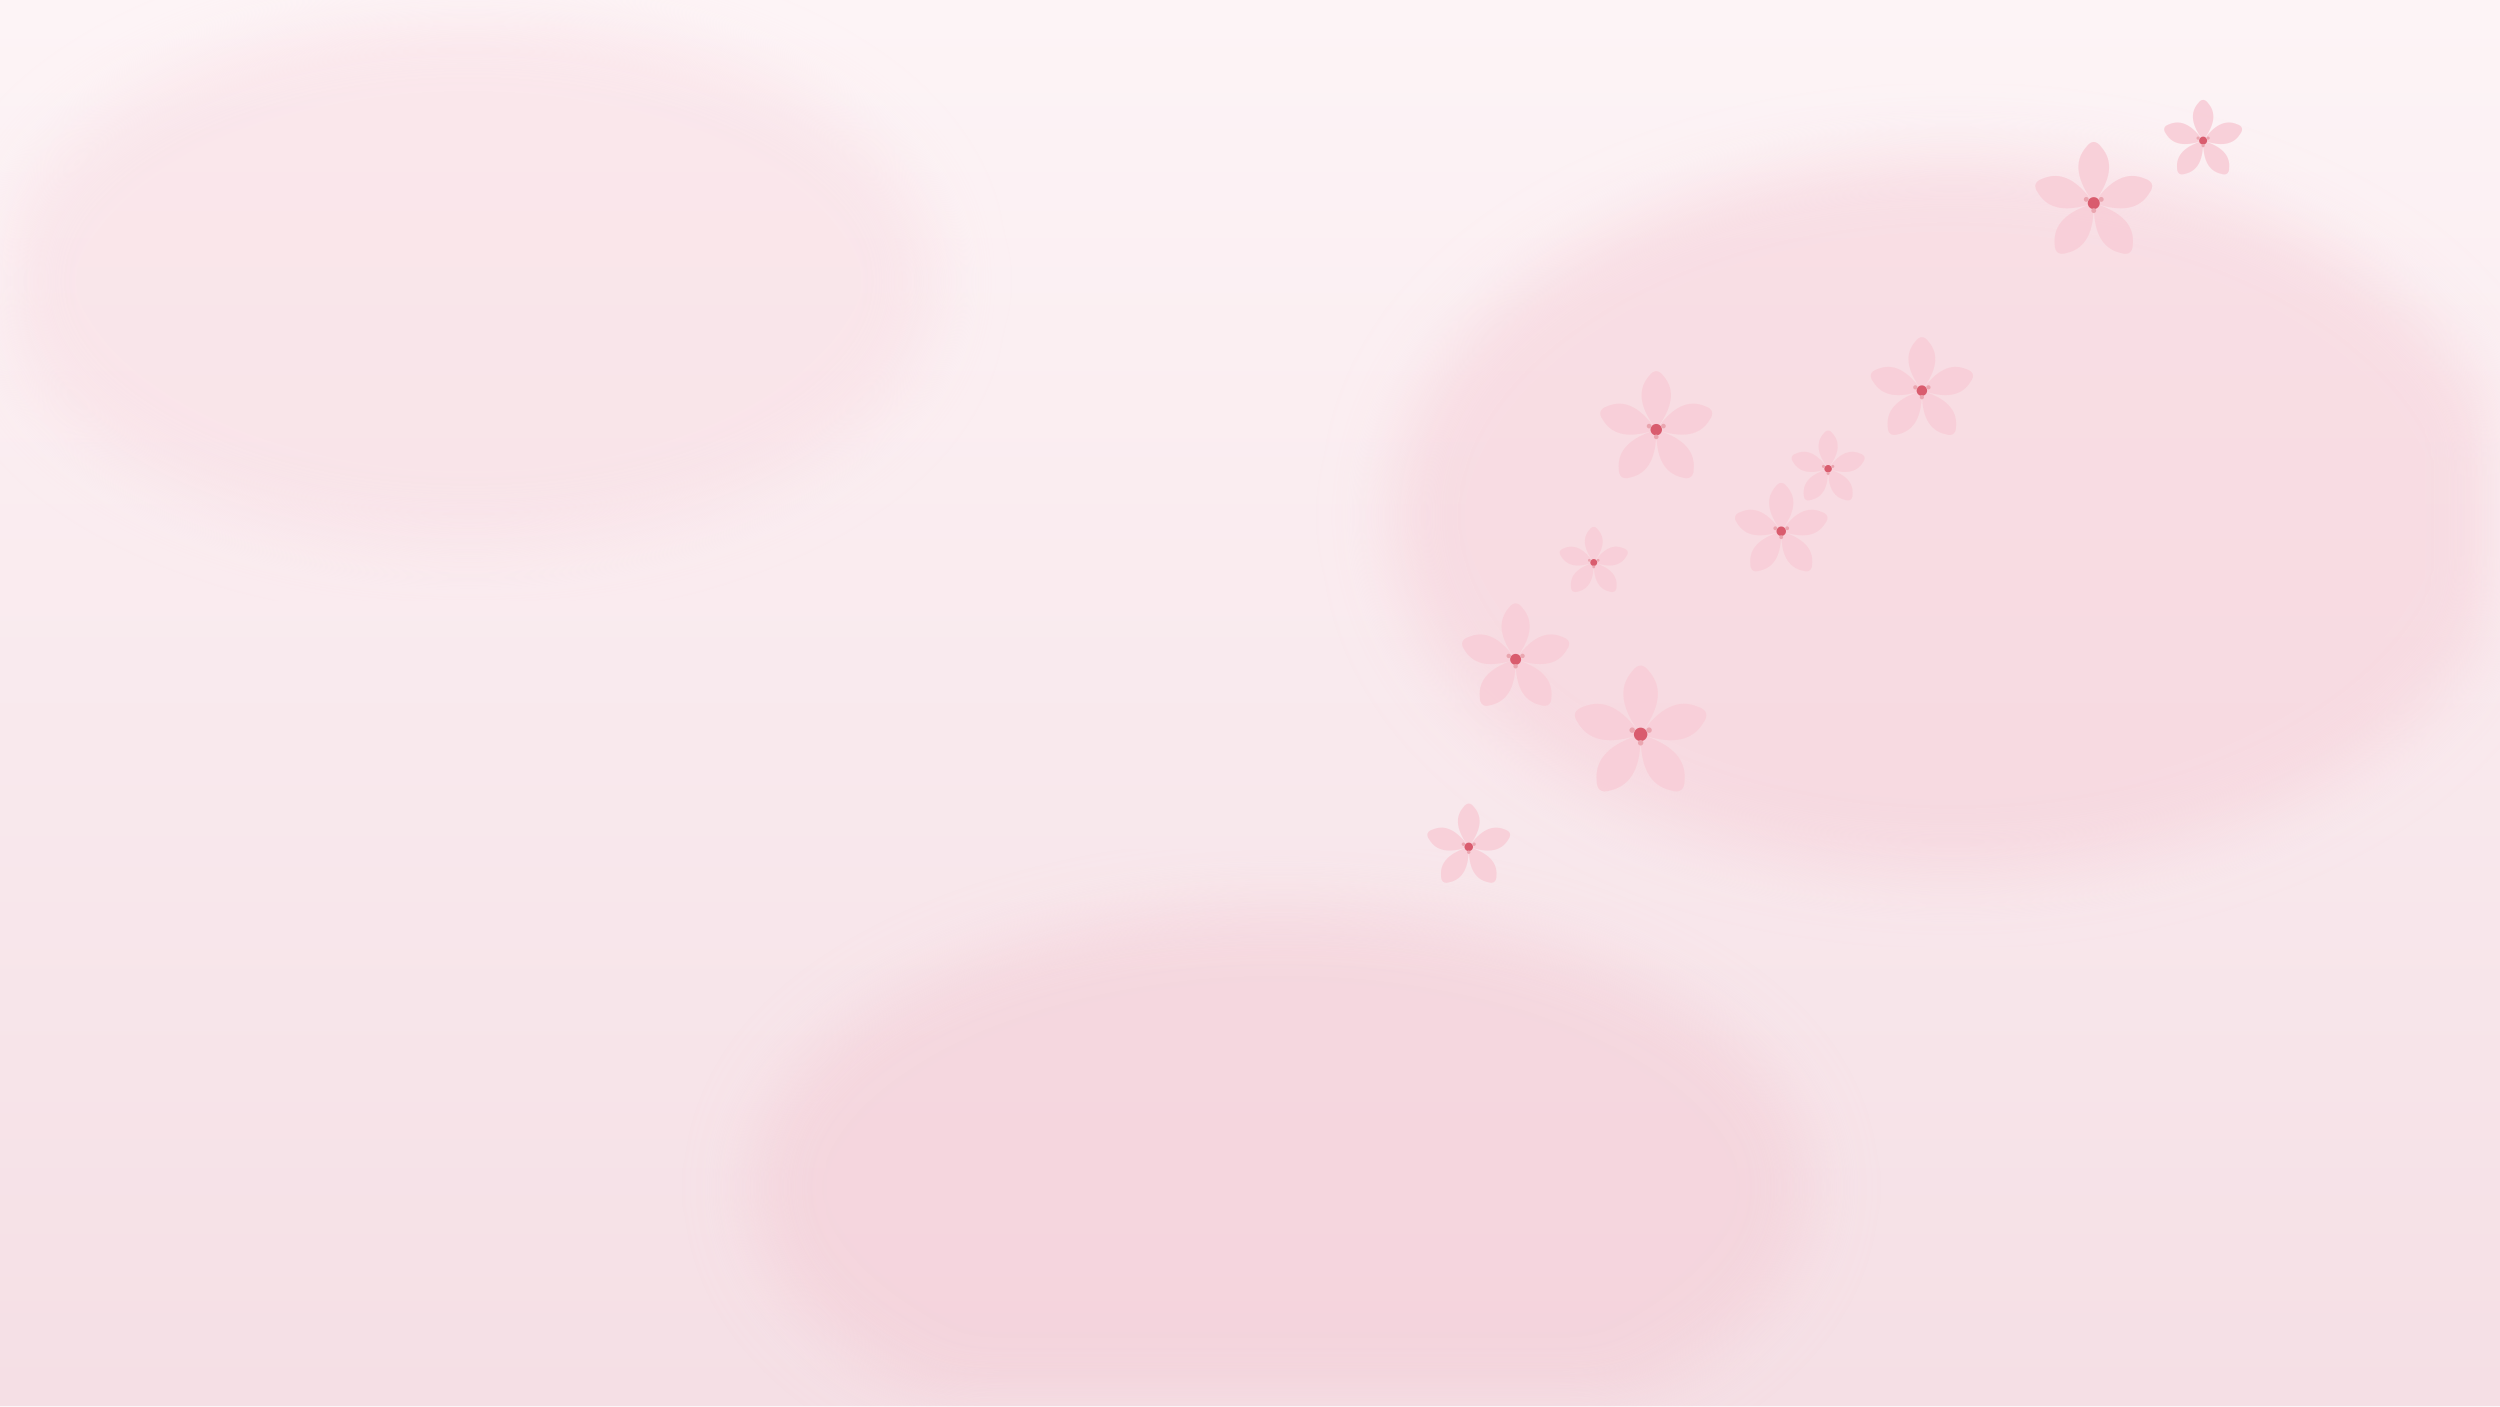
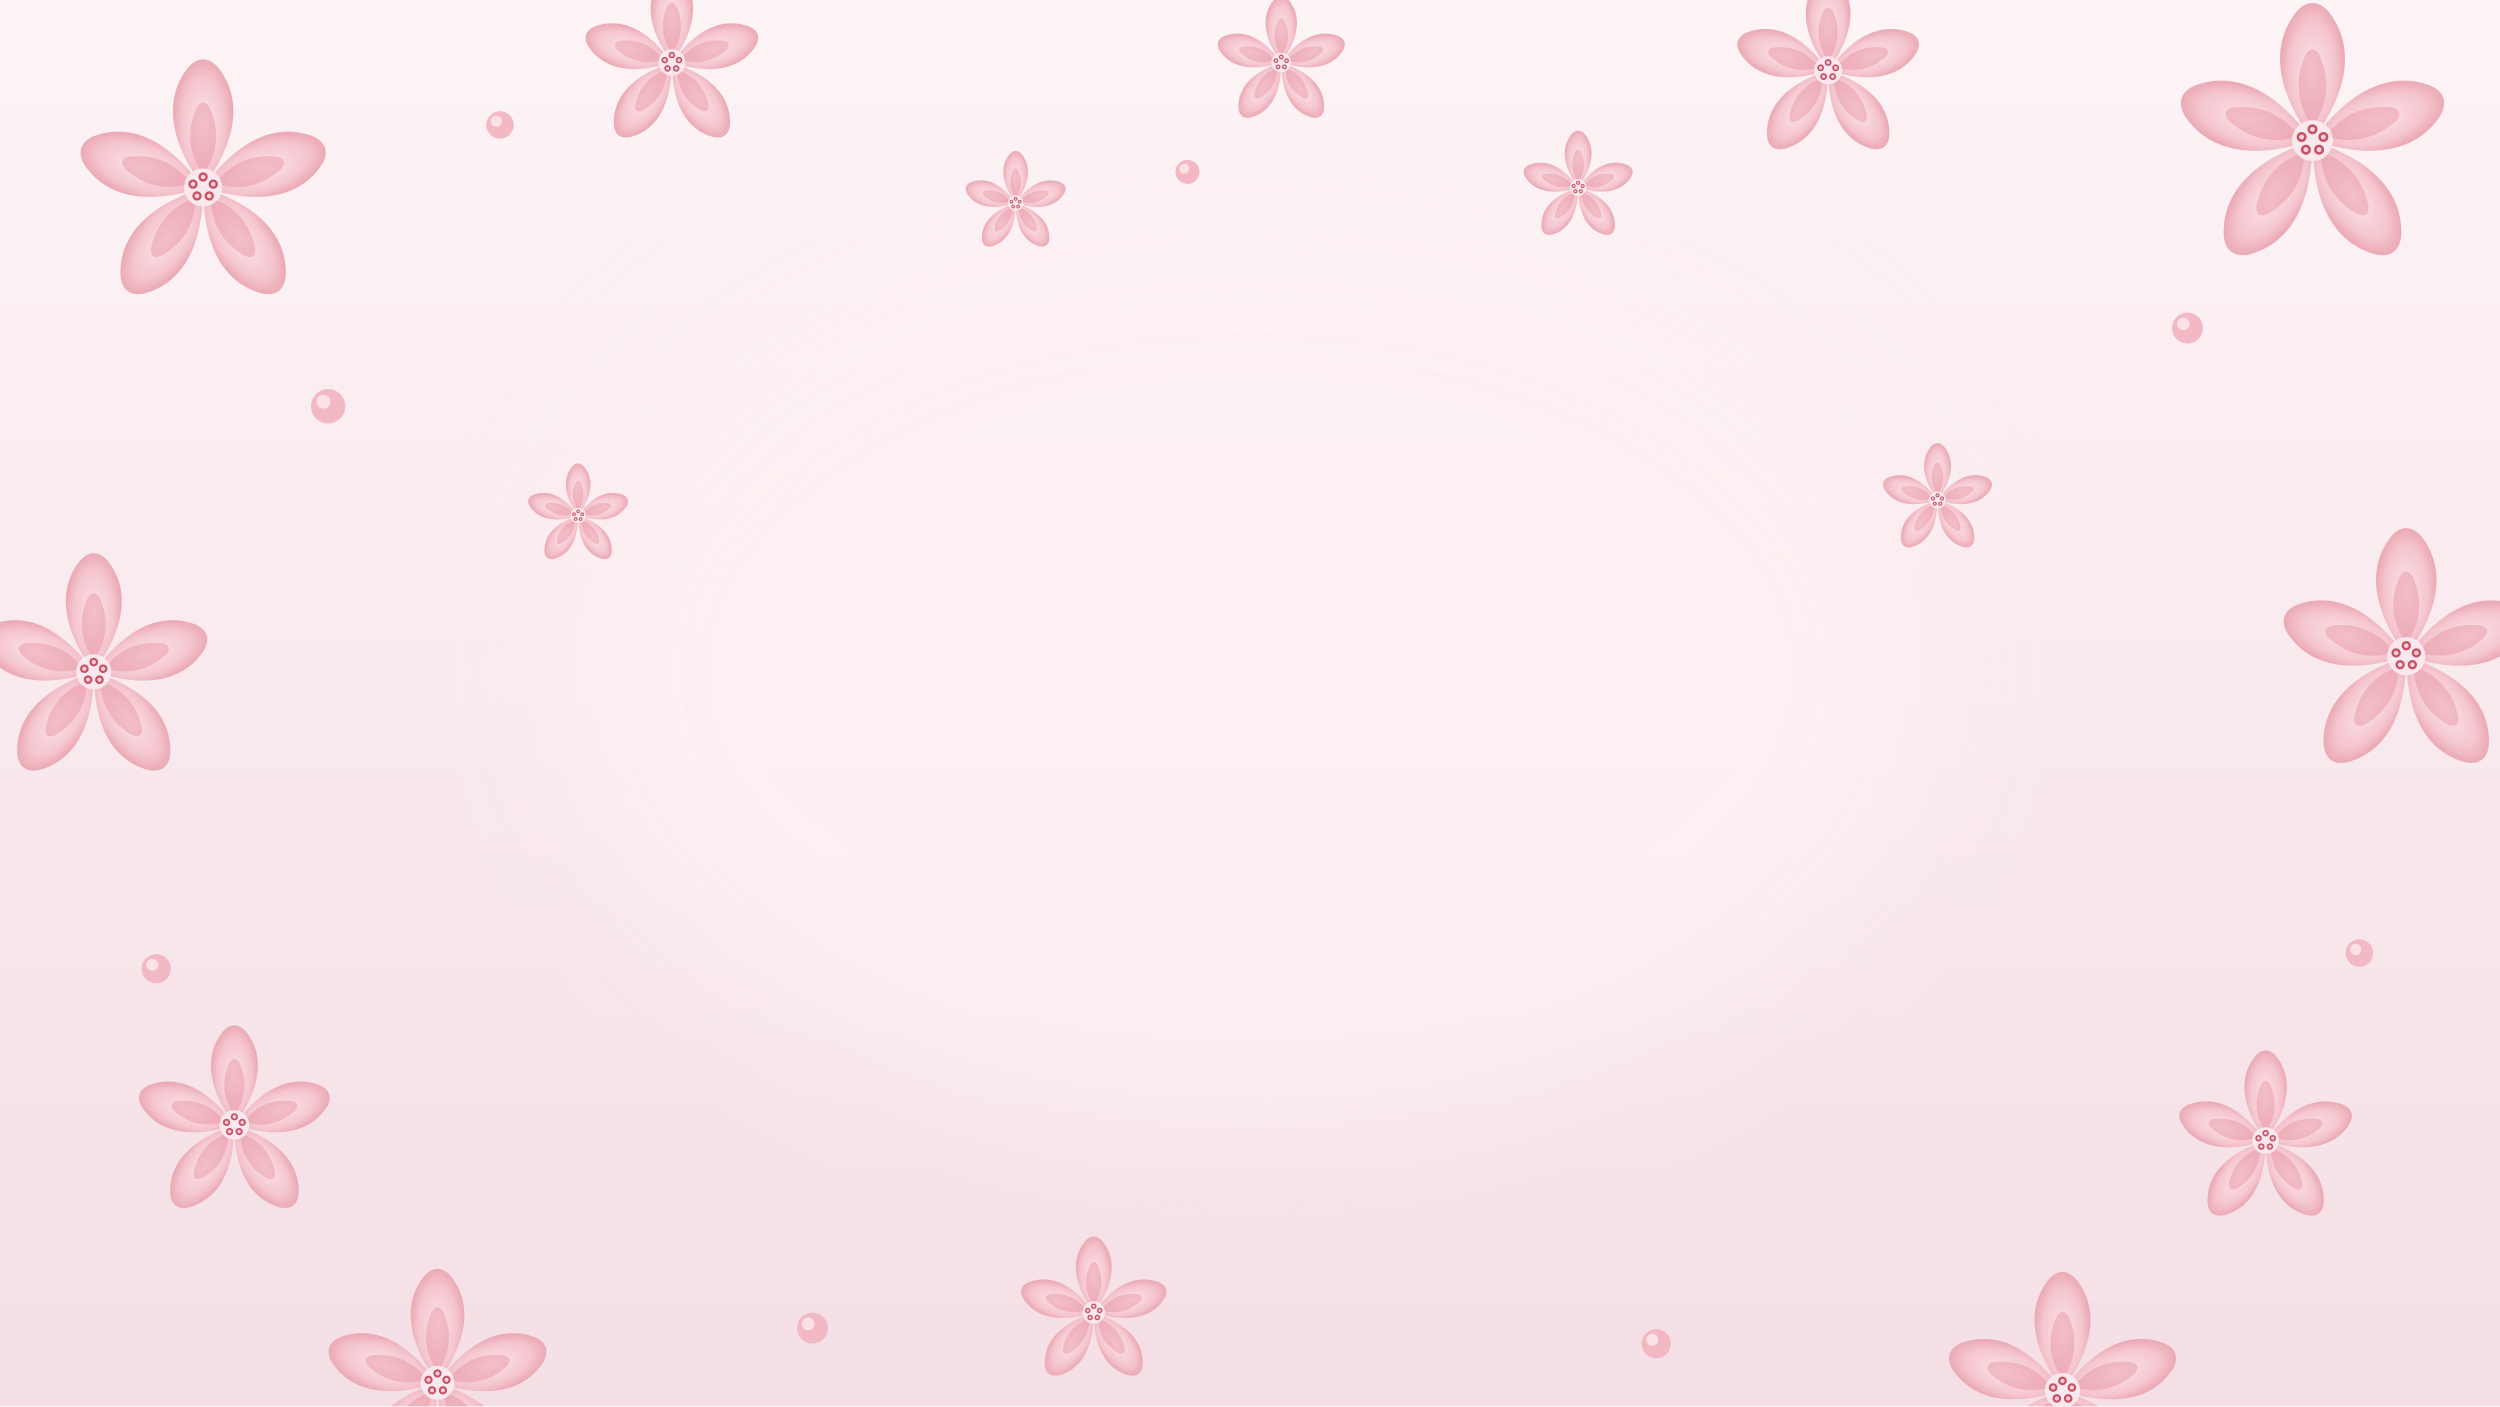
<svg xmlns="http://www.w3.org/2000/svg" viewBox="0 0 1600 900" preserveAspectRatio="xMidYMid slice">
  <defs>
    <linearGradient id="sky" x1="0" y1="0" x2="0" y2="1">
      <stop offset="0" stop-color="#fdf4f6" />
-       <stop offset="1" stop-color="#f5dfe5" />
+       <stop offset="1" stop-color="#f4dfe5" />
    </linearGradient>
-     <filter id="blurBig">
-       <feGaussianBlur stdDeviation="34" />
+     <radialGradient id="petalGrad" cx="50%" cy="50%" r="50%">
+       <stop offset="0" stop-color="#fce4e9" />
+       <stop offset="70%" stop-color="#f5c6cf" />
+       <stop offset="100%" stop-color="#ebaab5" />
+     </radialGradient>
+     <filter id="blurSoft">
+       <feGaussianBlur stdDeviation="42" />
    </filter>
-     <filter id="blurMid">
-       <feGaussianBlur stdDeviation="20" />
-     </filter>
-     <filter id="blurSm">
-       <feGaussianBlur stdDeviation="9" />
-     </filter>
-     <g id="petal">
-       <path d="M0 0 C -9 -12 -11 -22 -4 -30 C -1.5 -33.5 1.5 -33.5 4 -30 C 11 -22 9 -12 0 0 Z" fill="#f8cfd8" opacity="0.95" />
-     </g>
-     <g id="blossom">
-       <use href="#petal" />
-       <use href="#petal" transform="rotate(72)" />
-       <use href="#petal" transform="rotate(144)" />
-       <use href="#petal" transform="rotate(216)" />
-       <use href="#petal" transform="rotate(288)" />
-       <circle cx="0" cy="0" r="3.2" fill="#d95c6e" />
-       <circle cx="-4" cy="-2" r="1.3" fill="#eaa6b0" />
-       <circle cx="4" cy="-2" r="1.3" fill="#eaa6b0" />
-       <circle cx="0" cy="4" r="1.3" fill="#eaa6b0" />
+     <g id="petalBig">
+       <path d="M0 0 C -16 -22 -19 -42 -7 -57 C -2.5 -62 2.5 -62 7 -57 C 19 -42 16 -22 0 0 Z" fill="url(#petalGrad)" />
+       <path d="M0 -6 C -7 -16 -8 -27 -3 -38 C -1 -41 1 -41 3 -38 C 8 -27 7 -16 0 -6 Z" fill="#e18494" opacity="0.38" />
+     </g>
+     <g id="bloomBig">
+       <use href="#petalBig" />
+       <use href="#petalBig" transform="rotate(72)" />
+       <use href="#petalBig" transform="rotate(144)" />
+       <use href="#petalBig" transform="rotate(216)" />
+       <use href="#petalBig" transform="rotate(288)" />
+       <circle cx="0" cy="0" r="9" fill="#f9e9ee" />
+       <g fill="#c94f63">
+         <circle cx="0" cy="-5" r="2.2" />
+         <circle cx="4.8" cy="-1.6" r="2.2" />
+         <circle cx="2.9" cy="4" r="2.2" />
+         <circle cx="-2.9" cy="4" r="2.2" />
+         <circle cx="-4.8" cy="-1.6" r="2.2" />
+       </g>
+       <g fill="#f6d3da">
+         <circle cx="0" cy="-5" r="1.1" />
+         <circle cx="4.8" cy="-1.6" r="1.1" />
+         <circle cx="2.9" cy="4" r="1.1" />
+         <circle cx="-2.9" cy="4" r="1.1" />
+         <circle cx="-4.8" cy="-1.6" r="1.1" />
+       </g>
+     </g>
+     <g id="bud">
+       <circle cx="0" cy="0" r="11" fill="#f2b8c4" />
+       <circle cx="-3" cy="-3" r="4.5" fill="#fce1e6" />
    </g>
    <g id="petal-s">
-       <path d="M0 0 C -6 -8 -7 -14 -2.6 -19 C -1 -21 1 -21 2.6 -19 C 7 -14 6 -8 0 0 Z" fill="#f3b8c6" />
+       <path d="M0 0 C -6 -8 -7 -14 -2.6 -19 C -1 -21 1 -21 2.6 -19 C 7 -14 6 -8 0 0 Z" fill="#f0b4c2" />
    </g>
    <style>
-       @keyframes inkSpread { 0% {opacity:0; transform:scale(.3)} 40% {opacity:.78} 100% {opacity:.72; transform:scale(1.14)} }
-       @keyframes inkPulse { 0%,100% {transform:scale(1)} 50% {transform:scale(1.06)} }
-       .inkA{ animation: inkSpread 9s ease-out both, inkPulse 6s ease-in-out 9s infinite; transform-box:fill-box; transform-origin:center; }
-       .inkB{ animation: inkSpread 13s ease-out both, inkPulse 8s ease-in-out 13s infinite; transform-box:fill-box; transform-origin:center; }
-       @keyframes bloom { 0% {opacity:0; transform:scale(.15) rotate(-10deg)} 55% {opacity:1; transform:scale(1.08) rotate(3deg)} 100% {opacity:1; transform:scale(1) rotate(0deg)} }
-       .bloom{ animation: bloom 3.6s ease-out both; transform-box:fill-box; transform-origin:center; }
+       @keyframes bloomBig { 0% {opacity:0; transform:scale(.12) rotate(-14deg)} 55% {opacity:1; transform:scale(1.07) rotate(3deg)} 100% {opacity:1; transform:scale(1) rotate(0deg)} }
+       .bloom{ animation: bloomBig 5.5s ease-out both; transform-box:fill-box; transform-origin:center; }
+       @keyframes sway { 0%,100% {transform:rotate(-2.5deg)} 50% {transform:rotate(2.5deg)} }
+       .sway{ animation: sway 9s ease-in-out infinite; transform-box:fill-box; transform-origin:center; }
      @keyframes fadeIn { from{opacity:0} to{opacity:1} }
-       .fade{ animation: fadeIn 5s ease-out both; }
-       @keyframes sway { 0%,100% {transform:rotate(-2deg)} 50% {transform:rotate(2deg)} }
-       .sway{ animation: sway 7s ease-in-out infinite; transform-box:fill-box; transform-origin:center; }
+       .fade{ animation: fadeIn 6s ease-out both; }
    </style>
  </defs>
  <rect width="1600" height="900" fill="url(#sky)" />
-   <ellipse cx="1250" cy="330" rx="360" ry="230" fill="#f5ccd6" opacity="0.5" filter="url(#blurMid)" />
-   <ellipse cx="300" cy="180" rx="300" ry="170" fill="#f8dbe2" opacity="0.5" filter="url(#blurMid)" />
-   <ellipse cx="820" cy="760" rx="340" ry="180" fill="#f2c4cf" opacity="0.4" filter="url(#blurMid)" />
-   <g class="inkA" filter="url(#blurBig)">
-     <path d="M330 520 C 420 420 560 430 620 520 C 670 610 610 700 500 730 C 380 760 270 690 270 600 C 270 560 295 535 330 520 Z" fill="#4a3a42" opacity="0" />
-   </g>
-   <g class="inkB" filter="url(#blurMid)">
-     <path d="M1120 400 C 1170 350 1250 360 1280 420 C 1300 480 1250 530 1180 535 C 1110 540 1070 480 1090 440 C 1095 425 1105 412 1120 400 Z" fill="#5d4750" opacity="0" />
-   </g>
-   <g class="inkA" filter="url(#blurMid)" style="animation-delay:1.5s">
-     <path d="M700 690 C 745 650 820 660 845 710 C 865 760 810 810 750 812 C 690 815 660 760 670 725 C 672 712 682 698 700 690 Z" fill="#4a3a42" opacity="0" />
-   </g>
-   <g class="inkB" filter="url(#blurSm)" style="animation-delay:2.5s">
-     <ellipse cx="1330" cy="560" rx="70" ry="52" fill="#6b5159" opacity="0" />
-   </g>
-   <g class="inkA" filter="url(#blurSm)" style="animation-delay:3.3s">
-     <ellipse cx="300" cy="300" rx="55" ry="42" fill="#755a63" opacity="0" />
-   </g>
-   <g class="inkB" filter="url(#blurSm)" style="animation-delay:4s">
-     <ellipse cx="1010" cy="210" rx="48" ry="36" fill="#7c6169" opacity="0" />
-   </g>
-   <g class="inkA" filter="url(#blurSm)" style="animation-delay:4.7s">
-     <ellipse cx="1450" cy="800" rx="60" ry="44" fill="#6b5159" opacity="0" />
-   </g>
-   <g class="inkB" filter="url(#blurSm)" style="animation-delay:5.4s">
-     <ellipse cx="520" cy="860" rx="50" ry="36" fill="#7c6169" opacity="0" />
-   </g>
-   <g class="inkA" filter="url(#blurSm)" style="animation-delay:6s">
-     <ellipse cx="180" cy="740" rx="42" ry="32" fill="#755a63" opacity="0" />
-   </g>
-   <g class="inkB" filter="url(#blurMid)" style="animation-delay:6.6s">
-     <path d="M900 830 C 940 800 1000 810 1015 850 C 1025 890 975 915 930 912 C 890 910 875 870 885 850 Z" fill="#5d4750" opacity="0" />
-   </g>
-   <g class="fade" opacity="0">
-     <path d="M1660 -40 C 1480 30 1350 130 1230 250 C 1160 322 1100 402 1050 470" fill="none" stroke="#46343c" stroke-width="15" stroke-linecap="round" />
-     <path d="M1230 250 C 1180 240 1120 250 1060 275" fill="none" stroke="#46343c" stroke-width="9" stroke-linecap="round" />
-     <path d="M1140 340 C 1080 352 1020 382 970 422" fill="none" stroke="#46343c" stroke-width="8" stroke-linecap="round" />
-     <path d="M1050 470 C 1010 482 970 507 940 542" fill="none" stroke="#46343c" stroke-width="7" stroke-linecap="round" />
-   </g>
-   <g class="bloom" style="animation-delay:.5s">
-     <use href="#blossom" transform="translate(1050 470) scale(1.35)" />
-   </g>
-   <g class="bloom" style="animation-delay:1.1s">
-     <use href="#blossom" transform="translate(970 422) scale(1.1)" />
-   </g>
-   <g class="bloom" style="animation-delay:1.6s">
-     <use href="#blossom" transform="translate(1060 275) scale(1.15)" />
-   </g>
-   <g class="bloom" style="animation-delay:2.2s">
-     <use href="#blossom" transform="translate(1140 340) scale(.95)" />
-   </g>
-   <g class="bloom" style="animation-delay:2.7s">
-     <use href="#blossom" transform="translate(1230 250) scale(1.05)" />
-   </g>
-   <g class="bloom" style="animation-delay:3.2s">
-     <use href="#blossom" transform="translate(940 542) scale(.85)" />
-   </g>
-   <g class="bloom" style="animation-delay:3.6s">
-     <use href="#blossom" transform="translate(1340 130) scale(1.2)" />
-   </g>
-   <g class="bloom" style="animation-delay:4.1s">
-     <use href="#blossom" transform="translate(1410 90) scale(.8)" />
-   </g>
-   <g class="bloom" style="animation-delay:4.6s">
-     <use href="#blossom" transform="translate(1170 300) scale(.75)" />
-   </g>
-   <g class="bloom" style="animation-delay:5.1s">
-     <use href="#blossom" transform="translate(1020 360) scale(.7)" />
-   </g>
-   <g class="fade" opacity="0" style="animation-delay:3s">
-     <circle cx="1100" cy="302" r="6" fill="#d95c6e" />
-     <circle cx="1200" cy="232" r="5.5" fill="#d95c6e" />
-     <circle cx="1000" cy="502" r="5" fill="#d95c6e" />
-     <circle cx="980" cy="452" r="4.5" fill="#d95c6e" />
-   </g>
-   <g class="sway">
-     <g>
-       <animateTransform attributeName="transform" type="translate" from="520 -80" to="520 1000" dur="9s" begin="1s" repeatCount="indefinite" />
-       <g>
-         <animateTransform attributeName="transform" type="rotate" from="0" to="330" dur="6s" repeatCount="indefinite" />
-         <use href="#petal-s" />
-       </g>
-     </g>
-     <g>
-       <animateTransform attributeName="transform" type="translate" from="780 -80" to="780 1020" dur="11s" begin="3s" repeatCount="indefinite" />
-       <g>
-         <animateTransform attributeName="transform" type="rotate" from="0" to="-300" dur="7s" repeatCount="indefinite" />
-         <use href="#petal-s" />
-       </g>
-     </g>
-     <g>
-       <animateTransform attributeName="transform" type="translate" from="640 -80" to="640 980" dur="10s" begin="5s" repeatCount="indefinite" />
-       <g>
-         <animateTransform attributeName="transform" type="rotate" from="0" to="360" dur="8s" repeatCount="indefinite" />
-         <use href="#petal-s" />
-       </g>
-     </g>
-     <g>
-       <animateTransform attributeName="transform" type="translate" from="920 -80" to="920 990" dur="12s" begin="2s" repeatCount="indefinite" />
-       <g>
-         <animateTransform attributeName="transform" type="rotate" from="0" to="-340" dur="6.5s" repeatCount="indefinite" />
-         <use href="#petal-s" />
-       </g>
-     </g>
-     <g>
-       <animateTransform attributeName="transform" type="translate" from="420 -80" to="420 970" dur="10.5s" begin="4s" repeatCount="indefinite" />
-       <g>
-         <animateTransform attributeName="transform" type="rotate" from="0" to="320" dur="7.5s" repeatCount="indefinite" />
-         <use href="#petal-s" />
-       </g>
-     </g>
-     <g>
-       <animateTransform attributeName="transform" type="translate" from="1180 -80" to="1180 1000" dur="9.5s" begin="1.5s" repeatCount="indefinite" />
-       <g>
-         <animateTransform attributeName="transform" type="rotate" from="0" to="-310" dur="5.5s" repeatCount="indefinite" />
-         <use href="#petal-s" />
-       </g>
-     </g>
-     <g>
-       <animateTransform attributeName="transform" type="translate" from="1380 -80" to="1380 980" dur="11.5s" begin="4.5s" repeatCount="indefinite" />
-       <g>
-         <animateTransform attributeName="transform" type="rotate" from="0" to="350" dur="7s" repeatCount="indefinite" />
-         <use href="#petal-s" />
-       </g>
-     </g>
-     <g>
-       <animateTransform attributeName="transform" type="translate" from="300 -80" to="300 960" dur="13s" begin="2.5s" repeatCount="indefinite" />
-       <g>
-         <animateTransform attributeName="transform" type="rotate" from="0" to="-330" dur="8.5s" repeatCount="indefinite" />
-         <use href="#petal-s" />
-       </g>
-     </g>
-     <g>
-       <animateTransform attributeName="transform" type="translate" from="1030 -80" to="1030 980" dur="10s" begin="6s" repeatCount="indefinite" />
-       <g>
-         <animateTransform attributeName="transform" type="rotate" from="0" to="310" dur="6s" repeatCount="indefinite" />
-         <use href="#petal-s" />
-       </g>
-     </g>
-     <g>
-       <animateTransform attributeName="transform" type="translate" from="1500 -80" to="1500 960" dur="12s" begin="0.5s" repeatCount="indefinite" />
-       <g>
-         <animateTransform attributeName="transform" type="rotate" from="0" to="-360" dur="9s" repeatCount="indefinite" />
-         <use href="#petal-s" />
-       </g>
-     </g>
-     <g>
-       <animateTransform attributeName="transform" type="translate" from="230 -80" to="230 980" dur="11s" begin="7s" repeatCount="indefinite" />
-       <g>
-         <animateTransform attributeName="transform" type="rotate" from="0" to="340" dur="6.8s" repeatCount="indefinite" />
-         <use href="#petal-s" />
-       </g>
-     </g>
-     <g>
-       <animateTransform attributeName="transform" type="translate" from="1260 -80" to="1260 990" dur="13.5s" begin="3.5s" repeatCount="indefinite" />
-       <g>
-         <animateTransform attributeName="transform" type="rotate" from="0" to="-320" dur="7.8s" repeatCount="indefinite" />
+   <ellipse class="fade" cx="800" cy="430" rx="440" ry="290" fill="#fdf1f4" opacity="0.8" filter="url(#blurSoft)" />
+   <g class="sway" style="animation-delay:6.5s">
+     <g class="bloom" style="animation-delay:.3s">
+       <use href="#bloomBig" transform="translate(130 120) scale(1.35)" />
+     </g>
+   </g>
+   <g class="sway" style="animation-delay:7s">
+     <g class="bloom" style="animation-delay:1s">
+       <use href="#bloomBig" transform="translate(1480 90) scale(1.45)" />
+     </g>
+   </g>
+   <g class="sway" style="animation-delay:6.8s">
+     <g class="bloom" style="animation-delay:1.6s">
+       <use href="#bloomBig" transform="translate(430 40) scale(.95)" />
+     </g>
+   </g>
+   <g class="sway" style="animation-delay:7.2s">
+     <g class="bloom" style="animation-delay:2.2s">
+       <use href="#bloomBig" transform="translate(1170 45) scale(1)" />
+     </g>
+   </g>
+   <g class="sway" style="animation-delay:7s">
+     <g class="bloom" style="animation-delay:2.8s">
+       <use href="#bloomBig" transform="translate(60 430) scale(1.25)" />
+     </g>
+   </g>
+   <g class="sway" style="animation-delay:7.5s">
+     <g class="bloom" style="animation-delay:3.4s">
+       <use href="#bloomBig" transform="translate(150 720) scale(1.05)" />
+     </g>
+   </g>
+   <g class="sway" style="animation-delay:7.3s">
+     <g class="bloom" style="animation-delay:3.9s">
+       <use href="#bloomBig" transform="translate(1540 420) scale(1.35)" />
+     </g>
+   </g>
+   <g class="sway" style="animation-delay:7.8s">
+     <g class="bloom" style="animation-delay:4.4s">
+       <use href="#bloomBig" transform="translate(1450 730) scale(.95)" />
+     </g>
+   </g>
+   <g class="sway" style="animation-delay:7.6s">
+     <g class="bloom" style="animation-delay:4.9s">
+       <use href="#bloomBig" transform="translate(280 885) scale(1.2)" />
+     </g>
+   </g>
+   <g class="sway" style="animation-delay:8s">
+     <g class="bloom" style="animation-delay:5.4s">
+       <use href="#bloomBig" transform="translate(1320 890) scale(1.25)" />
+     </g>
+   </g>
+   <g class="sway" style="animation-delay:8.2s">
+     <g class="bloom" style="animation-delay:5.9s">
+       <use href="#bloomBig" transform="translate(820 40) scale(.7)" />
+     </g>
+   </g>
+   <g class="sway" style="animation-delay:8.4s">
+     <g class="bloom" style="animation-delay:6.4s">
+       <use href="#bloomBig" transform="translate(650 130) scale(.55)" />
+     </g>
+   </g>
+   <g class="sway" style="animation-delay:8.6s">
+     <g class="bloom" style="animation-delay:6.9s">
+       <use href="#bloomBig" transform="translate(1010 120) scale(.6)" />
+     </g>
+   </g>
+   <g class="sway" style="animation-delay:8.8s">
+     <g class="bloom" style="animation-delay:7.4s">
+       <use href="#bloomBig" transform="translate(370 330) scale(.55)" />
+     </g>
+   </g>
+   <g class="sway" style="animation-delay:9s">
+     <g class="bloom" style="animation-delay:7.9s">
+       <use href="#bloomBig" transform="translate(1240 320) scale(.6)" />
+     </g>
+   </g>
+   <g class="sway" style="animation-delay:9.2s">
+     <g class="bloom" style="animation-delay:8.4s">
+       <use href="#bloomBig" transform="translate(700 840) scale(.8)" />
+     </g>
+   </g>
+   <g class="fade" style="animation-delay:4s">
+     <use href="#bud" transform="translate(210 260)" />
+     <use href="#bud" transform="translate(320 80) scale(.8)" />
+     <use href="#bud" transform="translate(1400 210) scale(.9)" />
+     <use href="#bud" transform="translate(100 620) scale(.85)" />
+     <use href="#bud" transform="translate(1510 610) scale(.8)" />
+     <use href="#bud" transform="translate(520 850) scale(.9)" />
+     <use href="#bud" transform="translate(1060 860) scale(.85)" />
+     <use href="#bud" transform="translate(760 110) scale(.7)" />
+   </g>
+   <g>
+     <g>
+       <animateTransform attributeName="transform" type="translate" from="520 -80" to="520 1000" dur="10s" begin="2s" repeatCount="indefinite" />
+       <g>
+         <animateTransform attributeName="transform" type="rotate" from="0" to="330" dur="7s" repeatCount="indefinite" />
+         <use href="#petal-s" />
+       </g>
+     </g>
+     <g>
+       <animateTransform attributeName="transform" type="translate" from="780 -80" to="780 1020" dur="12s" begin="4s" repeatCount="indefinite" />
+       <g>
+         <animateTransform attributeName="transform" type="rotate" from="0" to="-300" dur="8s" repeatCount="indefinite" />
+         <use href="#petal-s" />
+       </g>
+     </g>
+     <g>
+       <animateTransform attributeName="transform" type="translate" from="950 -80" to="950 990" dur="11s" begin="1s" repeatCount="indefinite" />
+       <g>
+         <animateTransform attributeName="transform" type="rotate" from="0" to="360" dur="9s" repeatCount="indefinite" />
+         <use href="#petal-s" />
+       </g>
+     </g>
+     <g>
+       <animateTransform attributeName="transform" type="translate" from="360 -80" to="360 980" dur="13s" begin="3s" repeatCount="indefinite" />
+       <g>
+         <animateTransform attributeName="transform" type="rotate" from="0" to="-340" dur="7.5s" repeatCount="indefinite" />
+         <use href="#petal-s" />
+       </g>
+     </g>
+     <g>
+       <animateTransform attributeName="transform" type="translate" from="1180 -80" to="1180 1000" dur="10.5s" begin="5s" repeatCount="indefinite" />
+       <g>
+         <animateTransform attributeName="transform" type="rotate" from="0" to="320" dur="6.5s" repeatCount="indefinite" />
+         <use href="#petal-s" />
+       </g>
+     </g>
+     <g>
+       <animateTransform attributeName="transform" type="translate" from="640 -80" to="640 980" dur="12.5s" begin="6s" repeatCount="indefinite" />
+       <g>
+         <animateTransform attributeName="transform" type="rotate" from="0" to="-320" dur="8.5s" repeatCount="indefinite" />
+         <use href="#petal-s" />
+       </g>
+     </g>
+     <g>
+       <animateTransform attributeName="transform" type="translate" from="1030 -80" to="1030 960" dur="11.5s" begin="2.5s" repeatCount="indefinite" />
+       <g>
+         <animateTransform attributeName="transform" type="rotate" from="0" to="340" dur="7s" repeatCount="indefinite" />
+         <use href="#petal-s" />
+       </g>
+     </g>
+     <g>
+       <animateTransform attributeName="transform" type="translate" from="1380 -80" to="1380 980" dur="13.5s" begin="4.5s" repeatCount="indefinite" />
+       <g>
+         <animateTransform attributeName="transform" type="rotate" from="0" to="-310" dur="8s" repeatCount="indefinite" />
        <use href="#petal-s" />
      </g>
    </g>
  </g>
</svg>
